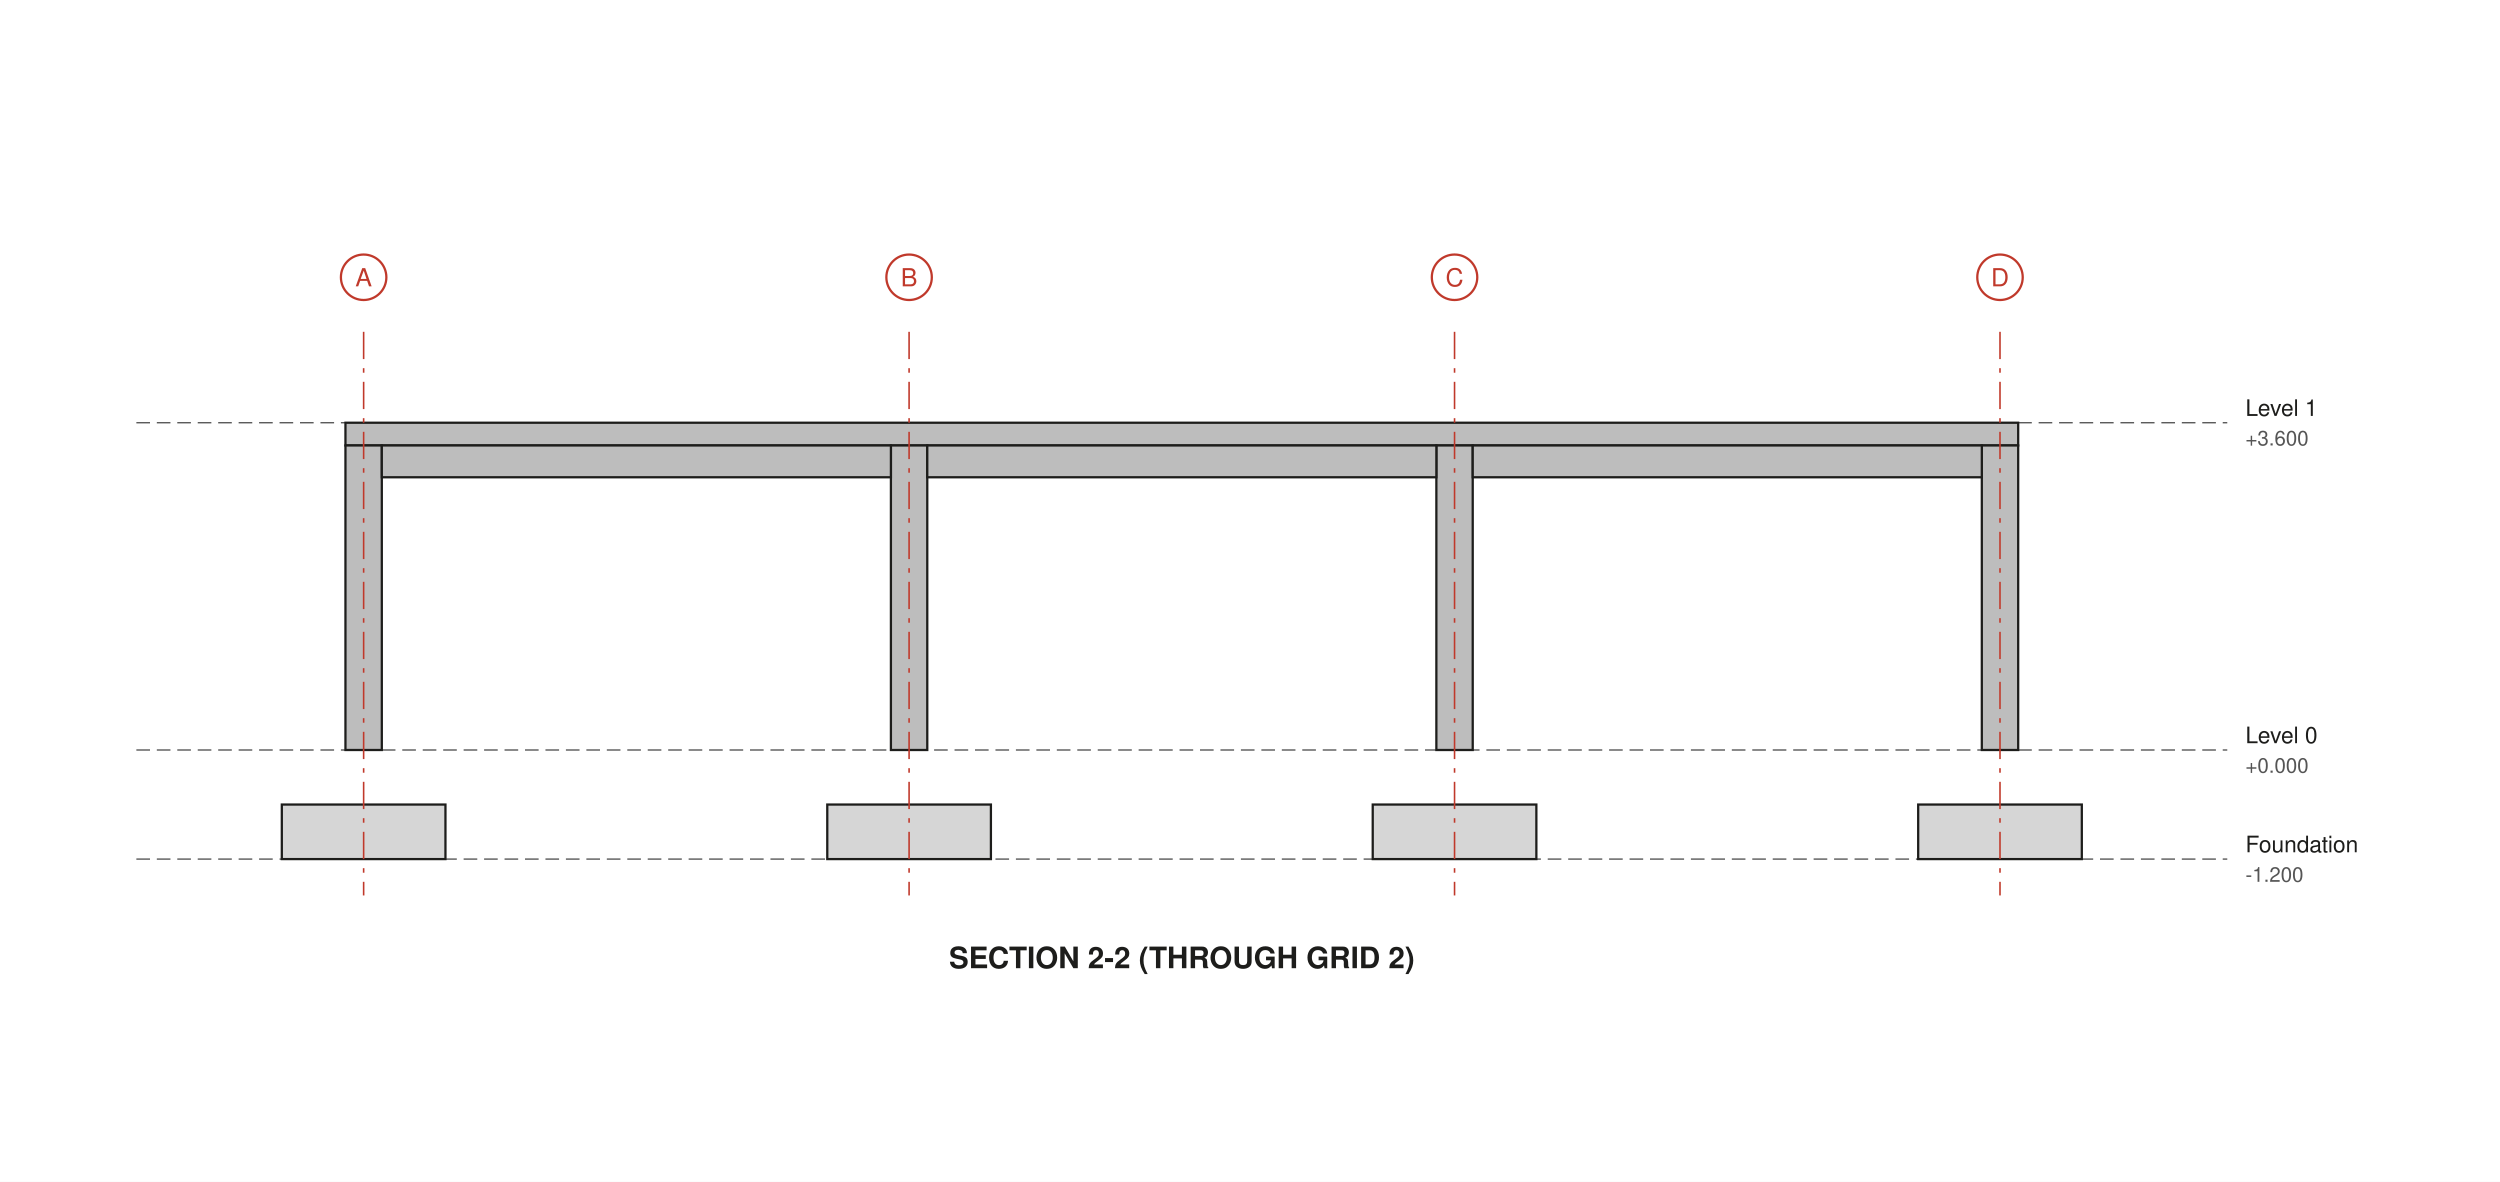
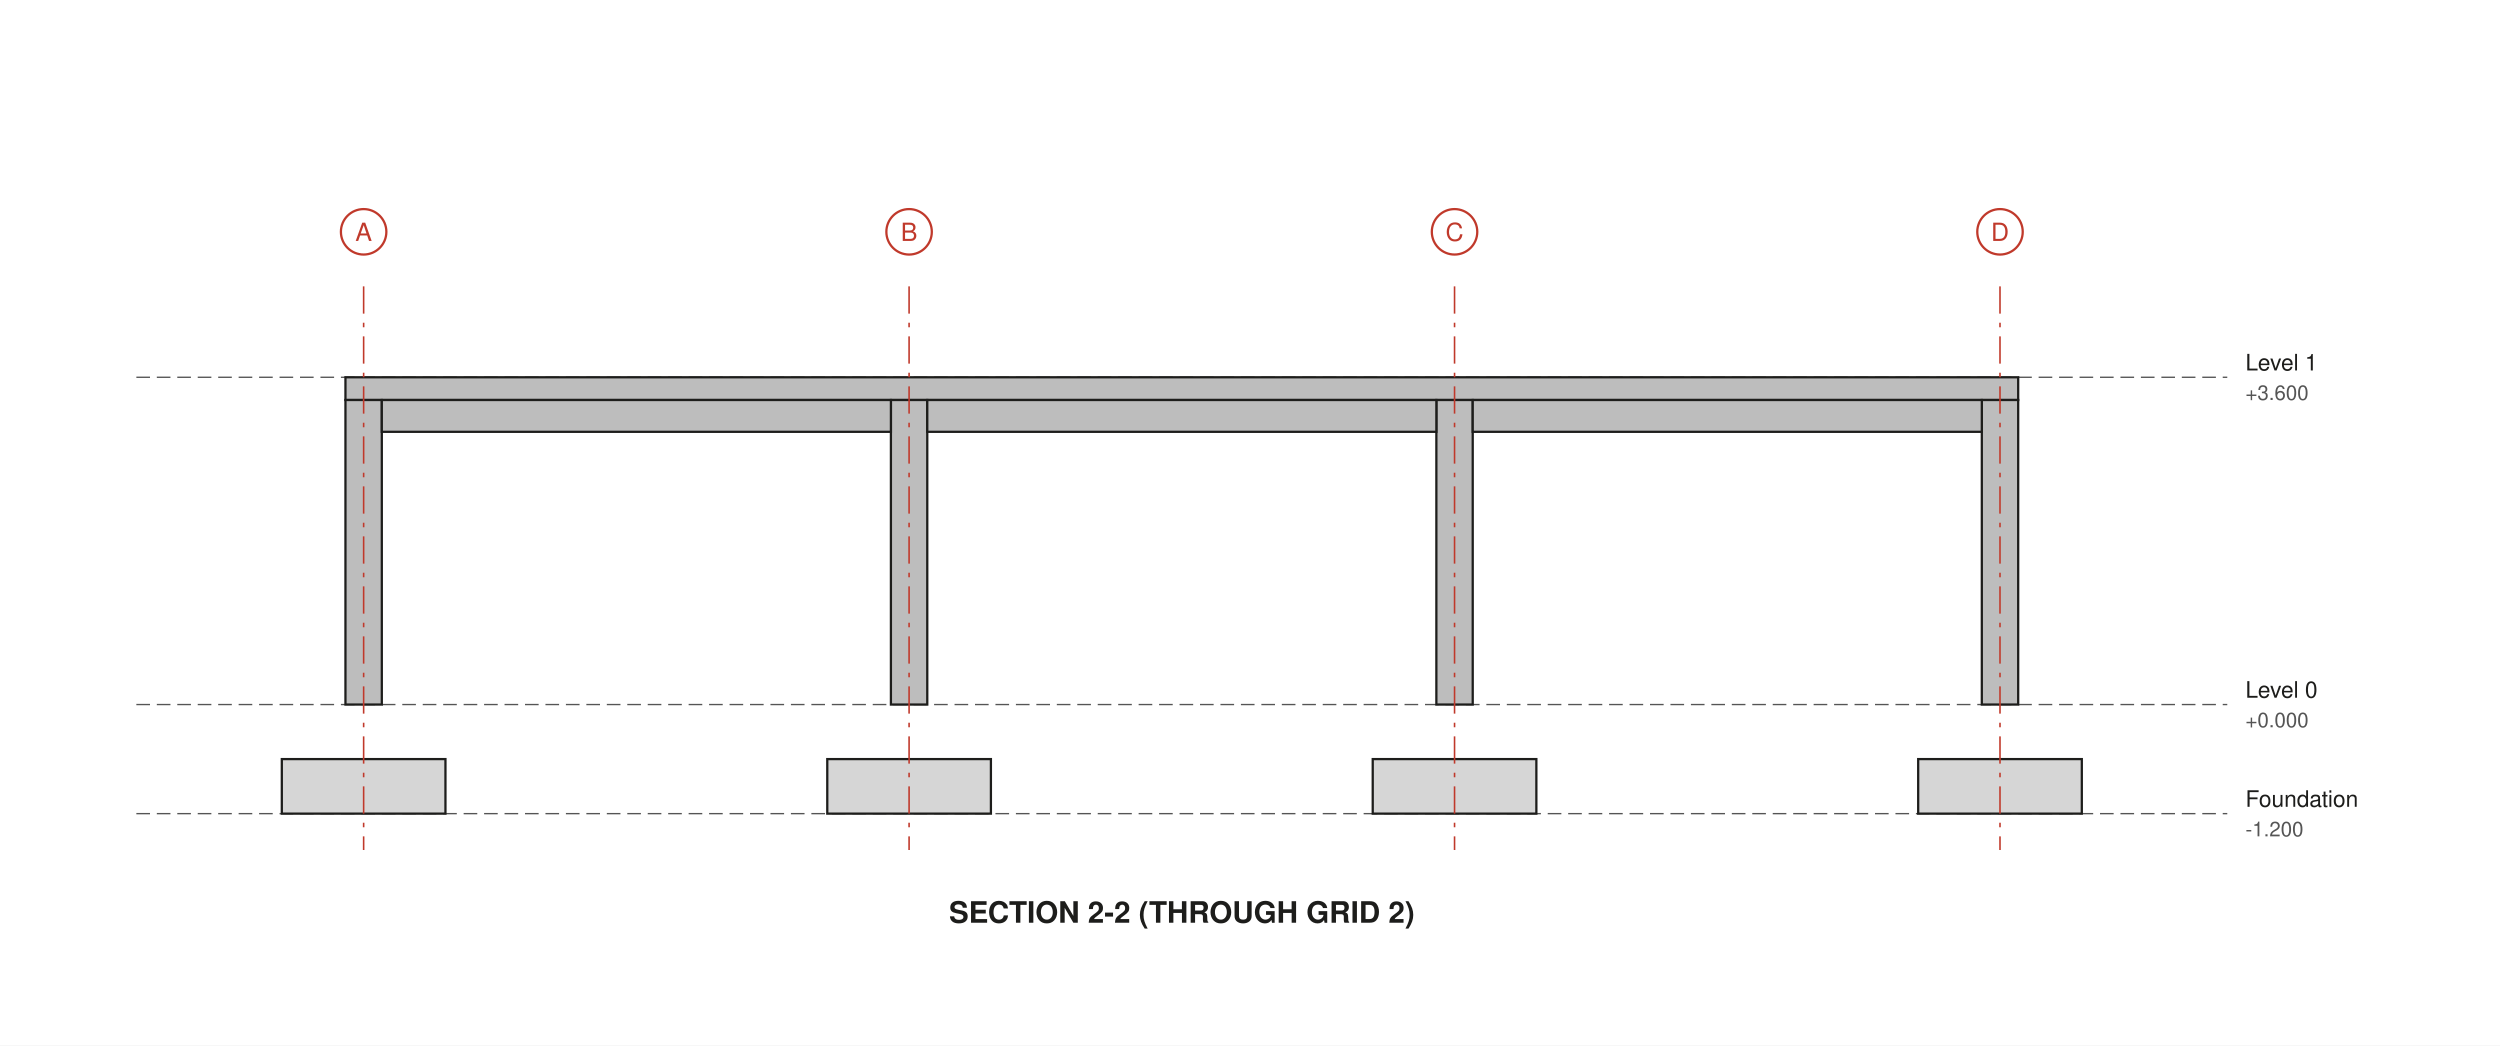
- <svg xmlns="http://www.w3.org/2000/svg" width="1100" height="520" viewBox="0 0 1100 520">
+ <svg xmlns="http://www.w3.org/2000/svg" width="1100" height="460" viewBox="0 0 1100 460">
  <rect width="100%" height="100%" fill="white" />
-   <line x1="60.0" y1="378.0" x2="980.0" y2="378.0" stroke="#555" stroke-width="0.6" stroke-dasharray="6 3" />
-   <text x="988.0" y="375.0" font-size="10" text-anchor="start" fill="#1d1d1b" font-weight="normal" font-family="Helvetica, Arial, sans-serif">Foundation</text>
-   <text x="988.0" y="388.0" font-size="9" text-anchor="start" fill="#555" font-weight="normal" font-family="Helvetica, Arial, sans-serif">-1.200</text>
-   <line x1="60.0" y1="330.0" x2="980.0" y2="330.0" stroke="#555" stroke-width="0.6" stroke-dasharray="6 3" />
-   <text x="988.0" y="327.0" font-size="10" text-anchor="start" fill="#1d1d1b" font-weight="normal" font-family="Helvetica, Arial, sans-serif">Level 0</text>
-   <text x="988.0" y="340.0" font-size="9" text-anchor="start" fill="#555" font-weight="normal" font-family="Helvetica, Arial, sans-serif">+0.000</text>
-   <line x1="60.0" y1="186.0" x2="980.0" y2="186.0" stroke="#555" stroke-width="0.6" stroke-dasharray="6 3" />
-   <text x="988.0" y="183.0" font-size="10" text-anchor="start" fill="#1d1d1b" font-weight="normal" font-family="Helvetica, Arial, sans-serif">Level 1</text>
-   <text x="988.0" y="196.0" font-size="9" text-anchor="start" fill="#555" font-weight="normal" font-family="Helvetica, Arial, sans-serif">+3.600</text>
-   <rect x="152.0" y="186.0" width="736.0" height="10.0" fill="#bdbdbd" stroke="#1d1d1b" stroke-width="1" />
-   <rect x="152.0" y="196.0" width="16.0" height="134.0" fill="#bdbdbd" stroke="#1d1d1b" stroke-width="1" />
-   <rect x="124.0" y="354.0" width="72.0" height="24.0" fill="#d6d6d6" stroke="#1d1d1b" stroke-width="1" />
-   <line x1="160.0" y1="146.0" x2="160.0" y2="394.0" stroke="#c0392b" stroke-width="0.7" stroke-dasharray="12 4 2 4" />
-   <circle cx="160.0" cy="122.0" r="10" fill="white" stroke="#c0392b" stroke-width="1" />
-   <text x="160.0" y="126.0" font-size="11" text-anchor="middle" fill="#c0392b" font-weight="normal" font-family="Helvetica, Arial, sans-serif">A</text>
-   <rect x="392.0" y="196.0" width="16.0" height="134.0" fill="#bdbdbd" stroke="#1d1d1b" stroke-width="1" />
-   <rect x="364.0" y="354.0" width="72.0" height="24.0" fill="#d6d6d6" stroke="#1d1d1b" stroke-width="1" />
-   <line x1="400.0" y1="146.0" x2="400.0" y2="394.0" stroke="#c0392b" stroke-width="0.7" stroke-dasharray="12 4 2 4" />
-   <circle cx="400.0" cy="122.0" r="10" fill="white" stroke="#c0392b" stroke-width="1" />
-   <text x="400.0" y="126.0" font-size="11" text-anchor="middle" fill="#c0392b" font-weight="normal" font-family="Helvetica, Arial, sans-serif">B</text>
-   <rect x="632.0" y="196.0" width="16.0" height="134.0" fill="#bdbdbd" stroke="#1d1d1b" stroke-width="1" />
-   <rect x="604.0" y="354.0" width="72.0" height="24.0" fill="#d6d6d6" stroke="#1d1d1b" stroke-width="1" />
-   <line x1="640.0" y1="146.0" x2="640.0" y2="394.0" stroke="#c0392b" stroke-width="0.7" stroke-dasharray="12 4 2 4" />
-   <circle cx="640.0" cy="122.0" r="10" fill="white" stroke="#c0392b" stroke-width="1" />
-   <text x="640.0" y="126.0" font-size="11" text-anchor="middle" fill="#c0392b" font-weight="normal" font-family="Helvetica, Arial, sans-serif">C</text>
-   <rect x="872.0" y="196.0" width="16.0" height="134.0" fill="#bdbdbd" stroke="#1d1d1b" stroke-width="1" />
-   <rect x="844.0" y="354.0" width="72.0" height="24.0" fill="#d6d6d6" stroke="#1d1d1b" stroke-width="1" />
-   <line x1="880.0" y1="146.0" x2="880.0" y2="394.0" stroke="#c0392b" stroke-width="0.7" stroke-dasharray="12 4 2 4" />
-   <circle cx="880.0" cy="122.0" r="10" fill="white" stroke="#c0392b" stroke-width="1" />
-   <text x="880.0" y="126.0" font-size="11" text-anchor="middle" fill="#c0392b" font-weight="normal" font-family="Helvetica, Arial, sans-serif">D</text>
-   <rect x="168.0" y="196.0" width="224.0" height="14.0" fill="#bdbdbd" stroke="#1d1d1b" stroke-width="1" />
-   <rect x="408.0" y="196.0" width="224.0" height="14.0" fill="#bdbdbd" stroke="#1d1d1b" stroke-width="1" />
-   <rect x="648.0" y="196.0" width="224.0" height="14.0" fill="#bdbdbd" stroke="#1d1d1b" stroke-width="1" />
-   <text x="520.0" y="426.0" font-size="13" text-anchor="middle" fill="#1d1d1b" font-weight="bold" font-family="Helvetica, Arial, sans-serif">SECTION 2-2 (THROUGH GRID 2)</text>
+   <line x1="60.0" y1="358.0" x2="980.0" y2="358.0" stroke="#555" stroke-width="0.6" stroke-dasharray="6 3" />
+   <text x="988.0" y="355.0" font-size="10" text-anchor="start" fill="#1d1d1b" font-weight="normal" font-family="Helvetica, Arial, sans-serif">Foundation</text>
+   <text x="988.0" y="368.0" font-size="9" text-anchor="start" fill="#555" font-weight="normal" font-family="Helvetica, Arial, sans-serif">-1.200</text>
+   <line x1="60.0" y1="310.0" x2="980.0" y2="310.0" stroke="#555" stroke-width="0.6" stroke-dasharray="6 3" />
+   <text x="988.0" y="307.0" font-size="10" text-anchor="start" fill="#1d1d1b" font-weight="normal" font-family="Helvetica, Arial, sans-serif">Level 0</text>
+   <text x="988.0" y="320.0" font-size="9" text-anchor="start" fill="#555" font-weight="normal" font-family="Helvetica, Arial, sans-serif">+0.000</text>
+   <line x1="60.0" y1="166.0" x2="980.0" y2="166.0" stroke="#555" stroke-width="0.6" stroke-dasharray="6 3" />
+   <text x="988.0" y="163.0" font-size="10" text-anchor="start" fill="#1d1d1b" font-weight="normal" font-family="Helvetica, Arial, sans-serif">Level 1</text>
+   <text x="988.0" y="176.0" font-size="9" text-anchor="start" fill="#555" font-weight="normal" font-family="Helvetica, Arial, sans-serif">+3.600</text>
+   <rect x="152.0" y="166.0" width="736.0" height="10.0" fill="#bdbdbd" stroke="#1d1d1b" stroke-width="1" />
+   <rect x="152.0" y="176.0" width="16.0" height="134.0" fill="#bdbdbd" stroke="#1d1d1b" stroke-width="1" />
+   <rect x="124.0" y="334.0" width="72.0" height="24.0" fill="#d6d6d6" stroke="#1d1d1b" stroke-width="1" />
+   <line x1="160.0" y1="126.0" x2="160.0" y2="374.0" stroke="#c0392b" stroke-width="0.7" stroke-dasharray="12 4 2 4" />
+   <circle cx="160.0" cy="102.0" r="10" fill="white" stroke="#c0392b" stroke-width="1" />
+   <text x="160.0" y="106.0" font-size="11" text-anchor="middle" fill="#c0392b" font-weight="normal" font-family="Helvetica, Arial, sans-serif">A</text>
+   <rect x="392.0" y="176.0" width="16.0" height="134.0" fill="#bdbdbd" stroke="#1d1d1b" stroke-width="1" />
+   <rect x="364.0" y="334.0" width="72.0" height="24.0" fill="#d6d6d6" stroke="#1d1d1b" stroke-width="1" />
+   <line x1="400.0" y1="126.0" x2="400.0" y2="374.0" stroke="#c0392b" stroke-width="0.7" stroke-dasharray="12 4 2 4" />
+   <circle cx="400.0" cy="102.0" r="10" fill="white" stroke="#c0392b" stroke-width="1" />
+   <text x="400.0" y="106.0" font-size="11" text-anchor="middle" fill="#c0392b" font-weight="normal" font-family="Helvetica, Arial, sans-serif">B</text>
+   <rect x="632.0" y="176.0" width="16.0" height="134.0" fill="#bdbdbd" stroke="#1d1d1b" stroke-width="1" />
+   <rect x="604.0" y="334.0" width="72.0" height="24.0" fill="#d6d6d6" stroke="#1d1d1b" stroke-width="1" />
+   <line x1="640.0" y1="126.0" x2="640.0" y2="374.0" stroke="#c0392b" stroke-width="0.7" stroke-dasharray="12 4 2 4" />
+   <circle cx="640.0" cy="102.0" r="10" fill="white" stroke="#c0392b" stroke-width="1" />
+   <text x="640.0" y="106.0" font-size="11" text-anchor="middle" fill="#c0392b" font-weight="normal" font-family="Helvetica, Arial, sans-serif">C</text>
+   <rect x="872.0" y="176.0" width="16.0" height="134.0" fill="#bdbdbd" stroke="#1d1d1b" stroke-width="1" />
+   <rect x="844.0" y="334.0" width="72.0" height="24.0" fill="#d6d6d6" stroke="#1d1d1b" stroke-width="1" />
+   <line x1="880.0" y1="126.0" x2="880.0" y2="374.0" stroke="#c0392b" stroke-width="0.7" stroke-dasharray="12 4 2 4" />
+   <circle cx="880.0" cy="102.0" r="10" fill="white" stroke="#c0392b" stroke-width="1" />
+   <text x="880.0" y="106.0" font-size="11" text-anchor="middle" fill="#c0392b" font-weight="normal" font-family="Helvetica, Arial, sans-serif">D</text>
+   <rect x="168.0" y="176.0" width="224.0" height="14.0" fill="#bdbdbd" stroke="#1d1d1b" stroke-width="1" />
+   <rect x="408.0" y="176.0" width="224.0" height="14.0" fill="#bdbdbd" stroke="#1d1d1b" stroke-width="1" />
+   <rect x="648.0" y="176.0" width="224.0" height="14.0" fill="#bdbdbd" stroke="#1d1d1b" stroke-width="1" />
+   <text x="520.0" y="406.0" font-size="13" text-anchor="middle" fill="#1d1d1b" font-weight="bold" font-family="Helvetica, Arial, sans-serif">SECTION 2-2 (THROUGH GRID 2)</text>
</svg>
